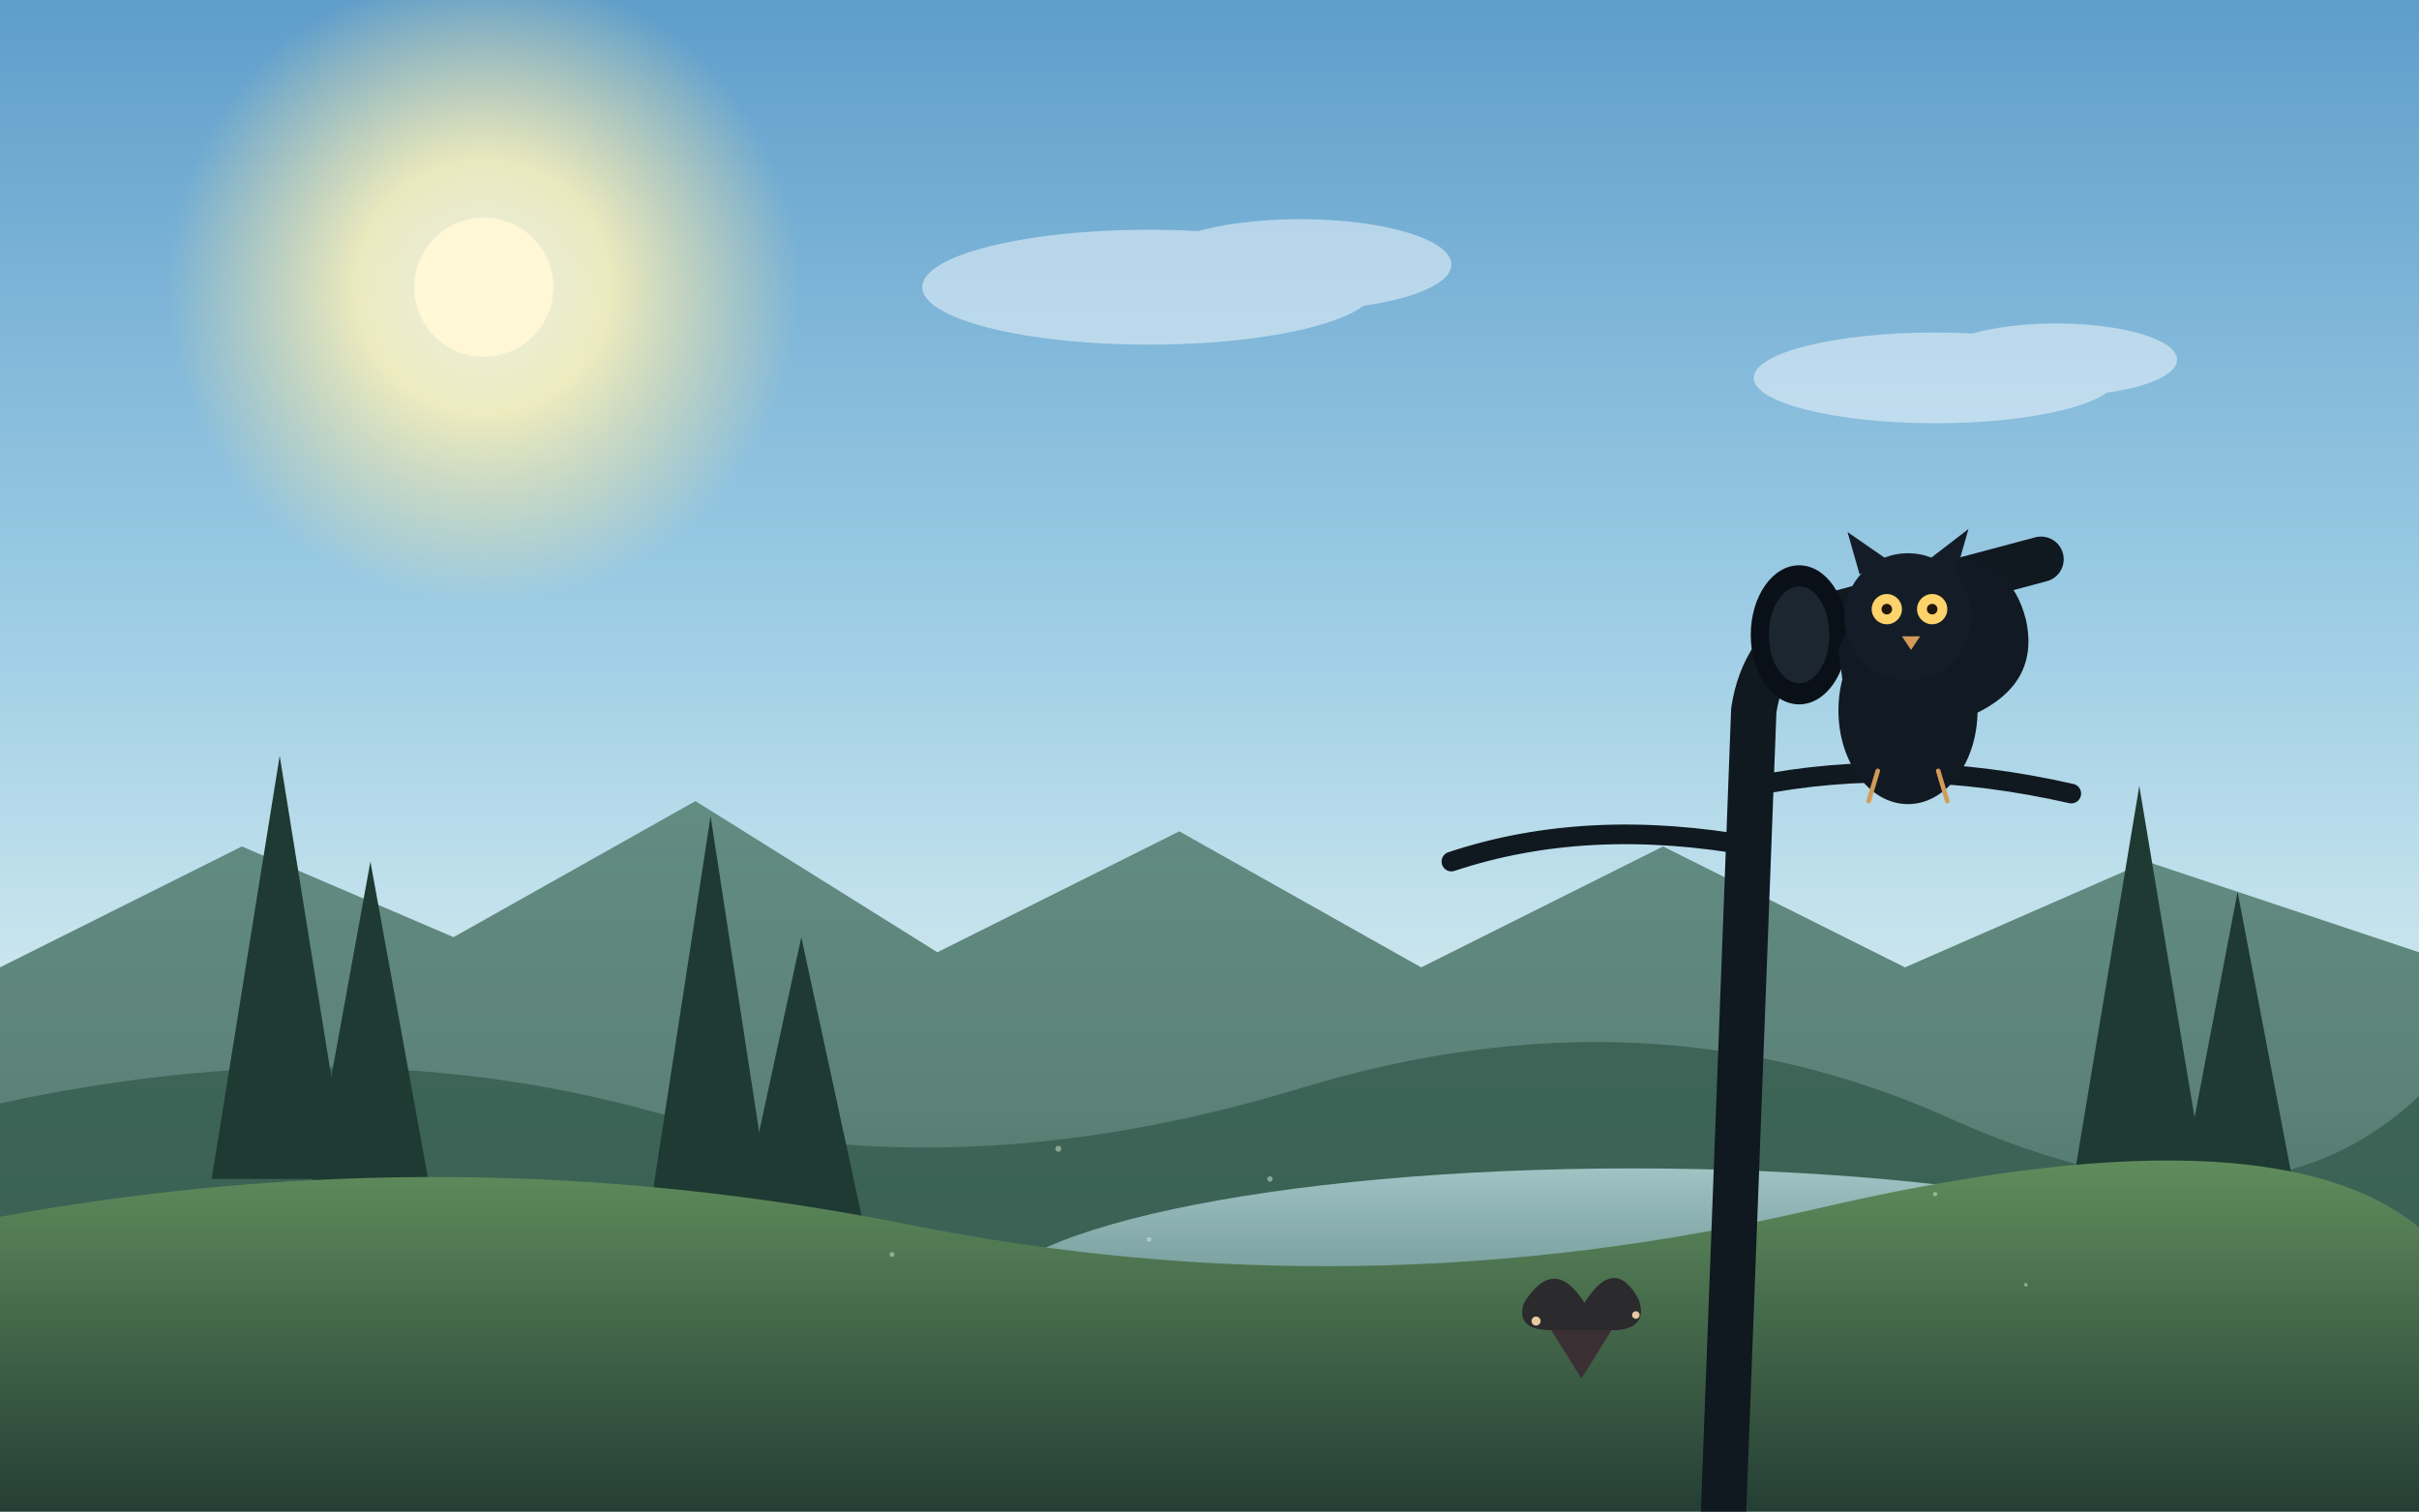
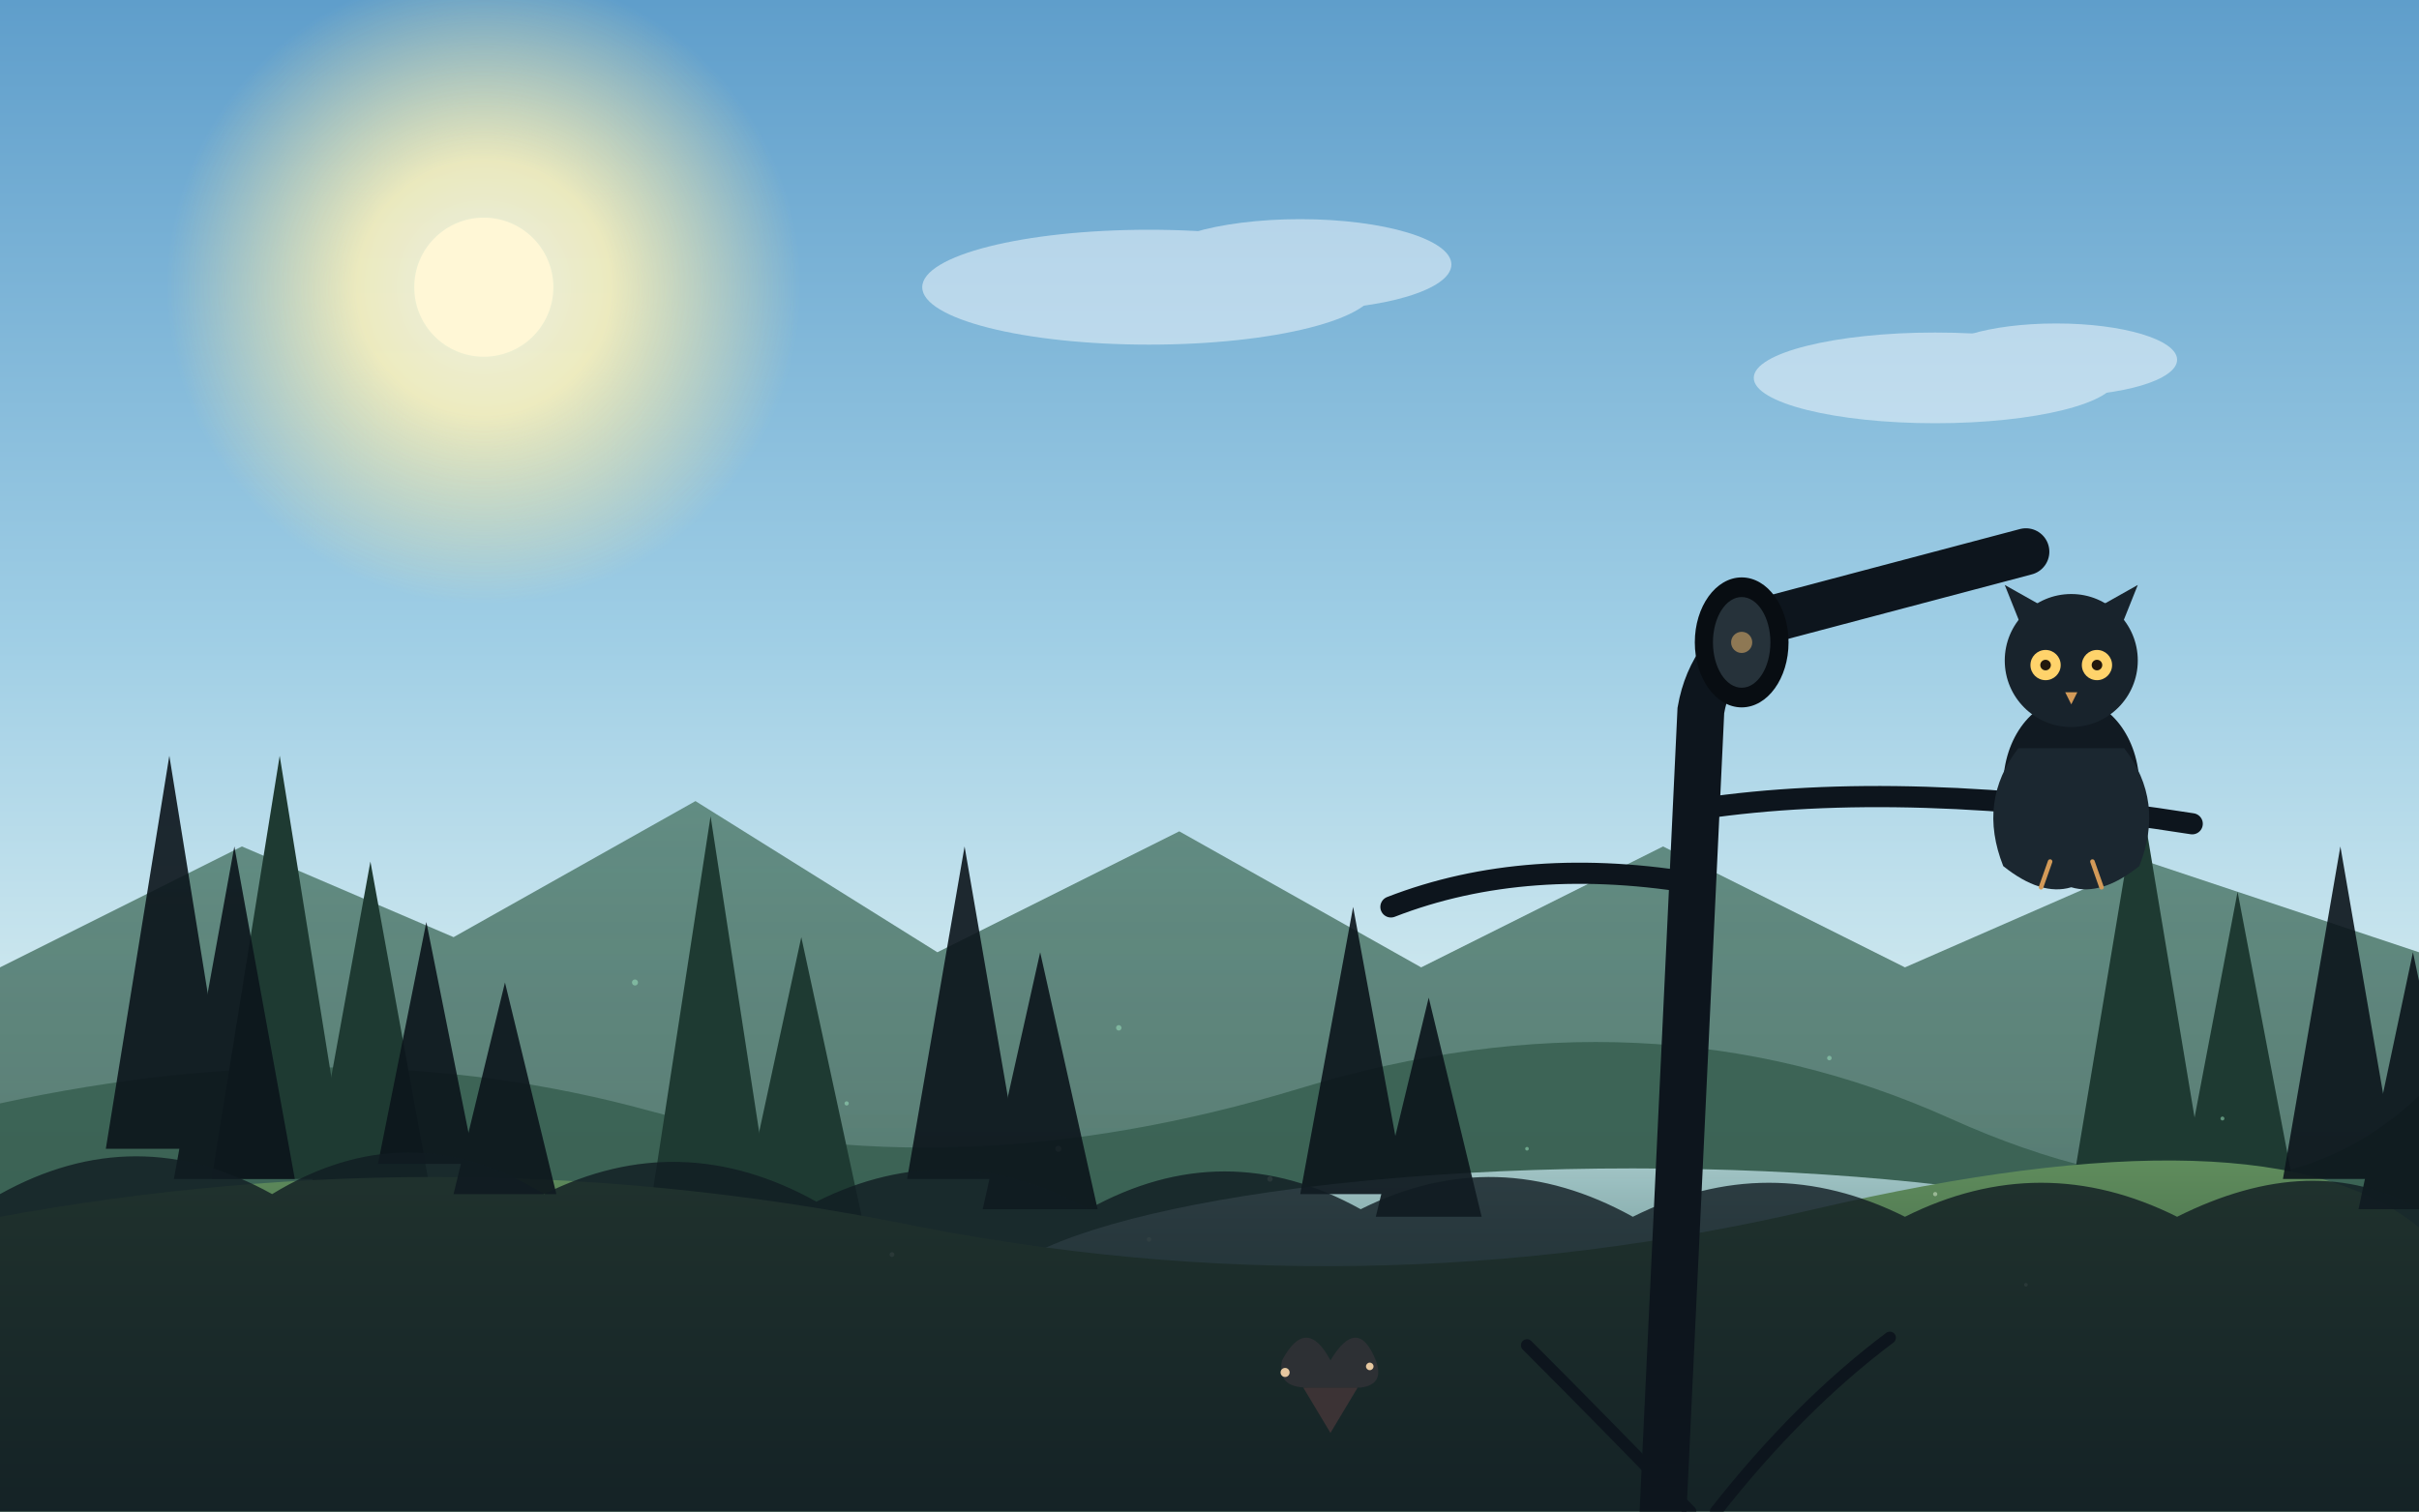
<svg xmlns="http://www.w3.org/2000/svg" viewBox="0 0 1600 1000" preserveAspectRatio="xMidYMid slice">
  <defs>
    <linearGradient id="noonSky" x1="0" y1="0" x2="0" y2="1">
      <stop offset="0" stop-color="#5f9ecb" />
      <stop offset=".42" stop-color="#9fcee5" />
      <stop offset=".72" stop-color="#d9eef1" />
      <stop offset="1" stop-color="#a9c5ba" />
    </linearGradient>
    <radialGradient id="noonSun" cx="50%" cy="50%" r="50%">
      <stop offset="0" stop-color="#fffbe8" />
      <stop offset=".4" stop-color="#fff3ba" />
      <stop offset="1" stop-color="#ffe89a" stop-opacity="0" />
    </radialGradient>
    <linearGradient id="noonHill" x1="0" y1="0" x2="0" y2="1">
      <stop offset="0" stop-color="#4d7969" />
      <stop offset="1" stop-color="#274d46" />
    </linearGradient>
    <linearGradient id="noonMeadow" x1="0" y1="0" x2="0" y2="1">
      <stop offset="0" stop-color="#5f8c5c" />
      <stop offset="1" stop-color="#253e35" />
    </linearGradient>
    <linearGradient id="pond" x1="0" y1="0" x2="0" y2="1">
      <stop offset="0" stop-color="#b9dbe0" stop-opacity=".8" />
      <stop offset="1" stop-color="#4a7779" stop-opacity=".65" />
    </linearGradient>
  </defs>
  <rect width="1600" height="1000" fill="url(#noonSky)" />
  <circle cx="320" cy="190" r="210" fill="url(#noonSun)" opacity=".85" />
  <circle cx="320" cy="190" r="46" fill="#fff7d6" />
  <g fill="#f7fcff" opacity=".5">
    <ellipse cx="760" cy="190" rx="150" ry="38" />
    <ellipse cx="860" cy="175" rx="100" ry="30" />
    <ellipse cx="1280" cy="250" rx="120" ry="30" />
    <ellipse cx="1360" cy="238" rx="80" ry="24" />
  </g>
  <path fill="url(#noonHill)" opacity=".8" d="M0 640 L160 560 L300 620 L460 530 L620 630 L780 550 L940 640 L1100 560 L1260 640 L1420 570 L1600 630 L1600 1000 L0 1000Z" />
  <path fill="#345d4d" opacity=".8" d="M0 730 Q230 680 430 735 T860 720 T1290 740 T1600 725 L1600 1000 L0 1000Z" />
  <ellipse cx="1080" cy="865" rx="430" ry="92" fill="url(#pond)" />
  <g fill="#1e3a32">
    <path d="M140 780 L185 500 L230 780Z" />
    <path d="M205 790 L245 570 L285 790Z" />
    <path d="M430 800 L470 540 L510 800Z" />
    <path d="M490 805 L530 620 L570 805Z" />
    <path d="M1370 790 L1415 520 L1460 790Z" />
    <path d="M1440 800 L1480 590 L1520 800Z" />
  </g>
  <path fill="url(#noonMeadow)" d="M0 805 Q300 750 600 810 T1200 800 T1600 812 L1600 1000 L0 1000Z" />
  <g fill="#e7f4dd" opacity=".45">
    <circle cx="700" cy="760" r="2" />
    <circle cx="760" cy="820" r="1.5" />
    <circle cx="840" cy="780" r="1.8" />
    <circle cx="1280" cy="790" r="1.4" />
    <circle cx="1340" cy="850" r="1.2" />
    <circle cx="590" cy="830" r="1.6" />
  </g>
  <g>
-     <path d="M1140 1000 L1160 470 Q1166 430 1200 410 L1350 370" stroke="#101820" stroke-width="30" fill="none" stroke-linecap="round" />
-     <path d="M1160 520 Q1260 500 1370 525 M1160 560 Q1050 540 960 570" stroke="#101820" stroke-width="13" fill="none" stroke-linecap="round" />
-     <ellipse cx="1190" cy="420" rx="32" ry="46" fill="#0a1017" />
-     <ellipse cx="1190" cy="420" rx="20" ry="32" fill="#1b2630" />
-     <path d="M1216 430 Q1240 370 1290 370 Q1330 370 1340 410 Q1350 455 1300 475 Q1250 495 1220 460Z" fill="#111922" />
-     <ellipse cx="1262" cy="470" rx="46" ry="62" fill="#111922" />
-     <circle cx="1262" cy="408" r="42" fill="#141d27" />
-     <path d="M1230 380 L1222 352 L1248 370Z M1294 378 L1302 350 L1276 370Z" fill="#141d27" />
-     <circle cx="1248" cy="403" r="10" fill="#ffd36b" />
-     <circle cx="1278" cy="403" r="10" fill="#ffd36b" />
-     <circle cx="1248" cy="403" r="3.5" fill="#20160d" />
-     <circle cx="1278" cy="403" r="3.5" fill="#20160d" />
-     <path d="M1258 421 L1264 430 L1270 421Z" fill="#d39a58" />
-     <path d="M1242 510 L1236 530 M1282 510 L1288 530" stroke="#d39a58" stroke-width="3" stroke-linecap="round" />
-     <path d="M1048 862 Q1028 830 1008 862 Q1002 880 1026 880 L1070 880 Q1090 878 1084 860 Q1068 830 1048 862Z" fill="#2b2a2c" />
-     <path d="M1026 880 L1046 912 L1066 880Z" fill="#3a3033" />
-     <circle cx="1016" cy="874" r="3" fill="#e7c8a0" />
-     <circle cx="1082" cy="870" r="2.5" fill="#e7c8a0" />
+     <g fill="#0b141b" opacity=".9">
+       <path d="M70 760 L112 500 L154 760Z" />
+       <path d="M115 780 L155 560 L195 780Z" />
+       <path d="M250 770 L282 610 L314 770Z" />
+       <path d="M300 790 L334 650 L368 790Z" />
+       <path d="M600 780 L638 560 L676 780Z" />
+       <path d="M650 800 L688 630 L726 800Z" />
+       <path d="M860 790 L895 600 L930 790Z" />
+       <path d="M910 805 L945 660 L980 805Z" />
+       <path d="M1510 780 L1548 560 L1586 780Z" />
+       <path d="M1560 800 L1596 630 L1632 800Z" />
+     </g>
+     <g fill="#101c22" opacity=".8">
+       <path d="M0 790 Q90 740 180 790 Q270 735 360 790 Q450 745 540 795 Q630 750 720 800 Q810 750 900 800 Q990 755 1080 805 Q1170 760 1260 805 Q1350 760 1440 805 Q1530 760 1600 800 L1600 1000 L0 1000Z" />
+       <path d="M0 850 Q120 810 240 850 Q360 815 480 855 Q600 820 720 860 Q840 825 960 862 Q1080 830 1200 865 Q1320 830 1440 862 Q1560 835 1600 850 L1600 1000 L0 1000Z" />
+     </g>
+     <g>
+       <path d="M1100 1000 L1125 470 Q1132 430 1170 410 L1340 365" stroke="#0d151d" stroke-width="31" fill="none" stroke-linecap="round" />
+       <path d="M1125 535 Q1260 515 1450 545 M1125 585 Q1010 565 920 600" stroke="#0d151d" stroke-width="14" fill="none" stroke-linecap="round" />
+       <path d="M1118 1000 Q1060 940 1010 890 M1135 1000 Q1190 930 1250 885" stroke="#0d151d" stroke-width="8" fill="none" stroke-linecap="round" />
+       <ellipse cx="1152" cy="425" rx="31" ry="43" fill="#080d12" />
+       <ellipse cx="1152" cy="425" rx="19" ry="30" fill="#26323a" />
+       <circle cx="1152" cy="425" r="7" fill="#e4b06a" opacity=".55" />
+       <g transform="translate(1370 475)">
+         <ellipse cx="0" cy="45" rx="45" ry="58" fill="#111a22" />
+         <path d="M-35 20 Q-62 55 -45 98 Q-20 118 0 112 Q20 118 45 98 Q62 55 35 20Z" fill="#1b2730" />
+         <circle cx="0" cy="-38" r="44" fill="#18232c" />
+         <path d="M-32 -58 L-44 -88 L-12 -70Z M32 -58 L44 -88 L12 -70Z" fill="#18232c" />
+         <circle cx="-17" cy="-35" r="10" fill="#ffd36b" />
+         <circle cx="17" cy="-35" r="10" fill="#ffd36b" />
+         <circle cx="-17" cy="-35" r="3.5" fill="#22170d" />
+         <circle cx="17" cy="-35" r="3.5" fill="#22170d" />
+         <path d="M-4 -17 L0 -9 L4 -17Z" fill="#d39a58" />
+         <path d="M-14 95 L-20 112 M14 95 L20 112" stroke="#d39a58" stroke-width="3" stroke-linecap="round" />
+       </g>
+       <g fill="#2d3034">
+         <path d="M880 900 Q864 870 848 900 Q844 918 865 918 L900 918 Q916 916 910 900 Q898 870 880 900Z" />
+         <path d="M862 918 L880 948 L898 918Z" fill="#3c3335" />
+         <circle cx="850" cy="908" r="3" fill="#e7c8a0" />
+         <circle cx="906" cy="904" r="2.5" fill="#e7c8a0" />
+       </g>
+     </g>
+     <g fill="#9fe7c2" opacity=".5">
+       <circle cx="420" cy="650" r="2" />
+       <circle cx="560" cy="730" r="1.4" />
+       <circle cx="740" cy="680" r="1.8" />
+       <circle cx="1010" cy="760" r="1.2" />
+       <circle cx="1210" cy="700" r="1.5" />
+       <circle cx="1470" cy="740" r="1.3" />
+     </g>
  </g>
</svg>
